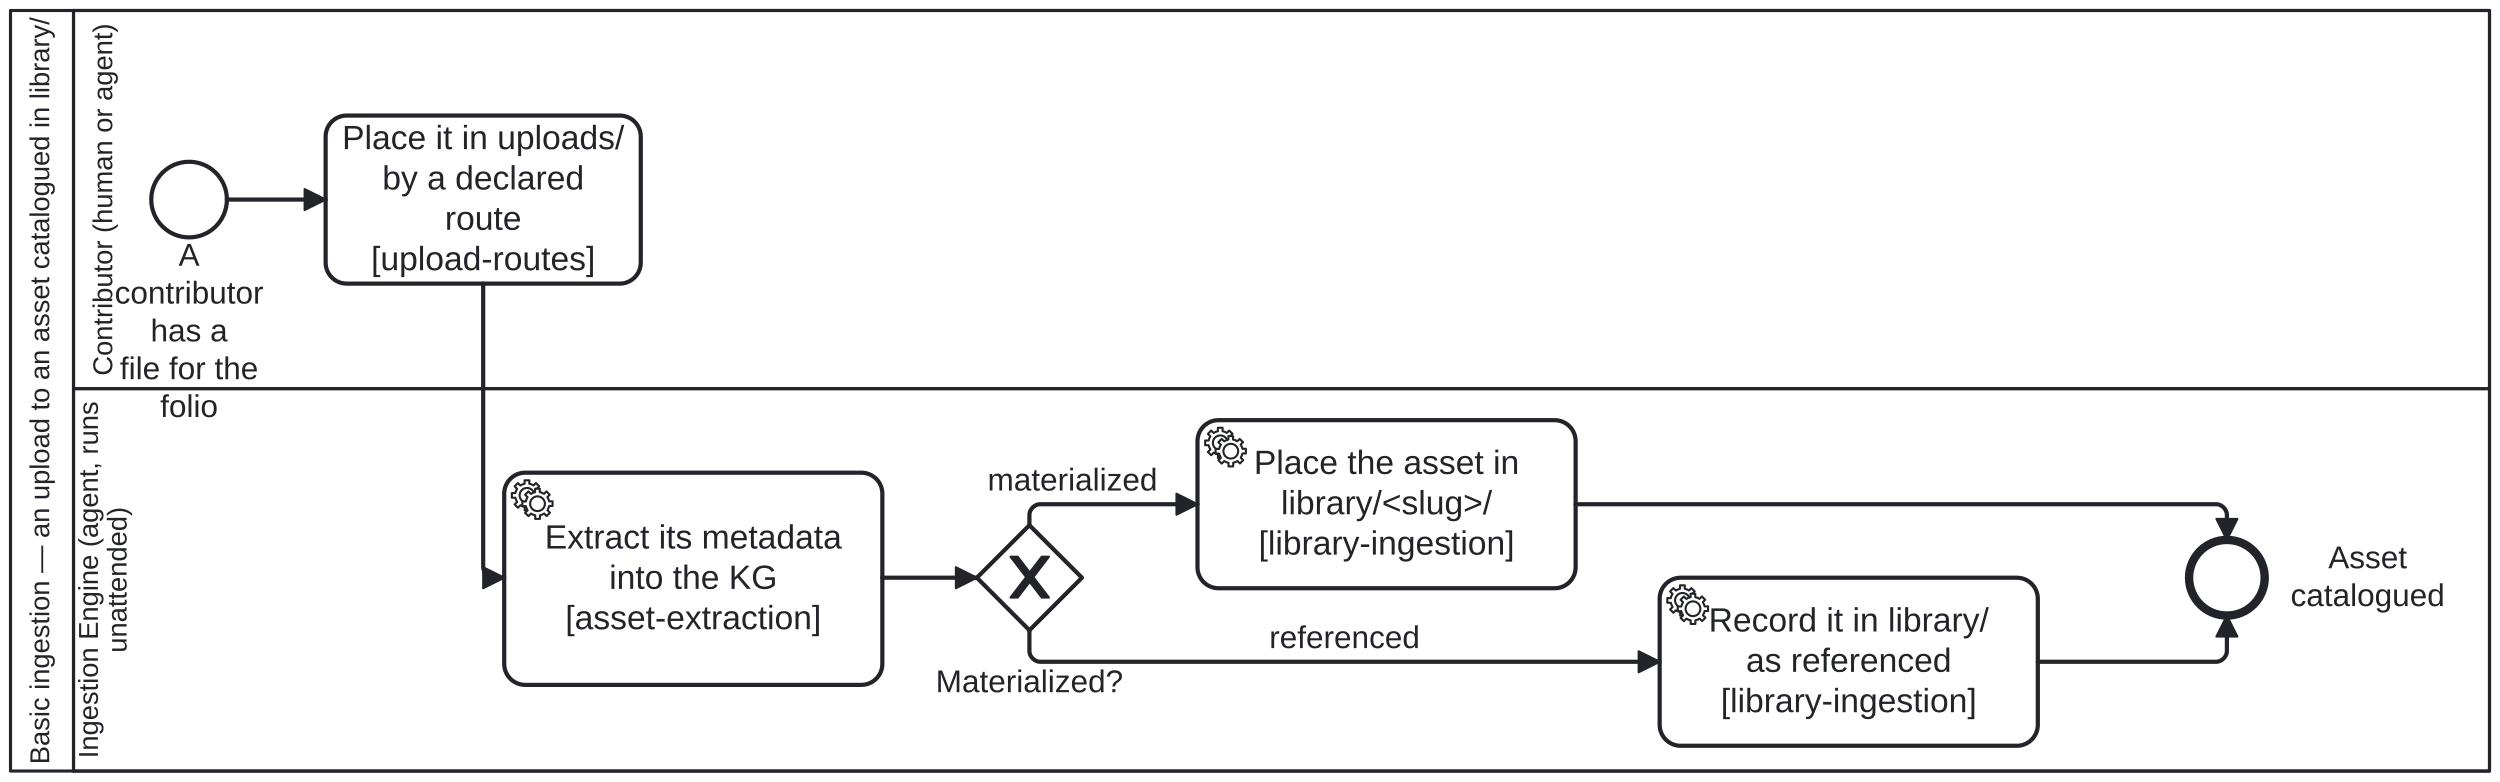
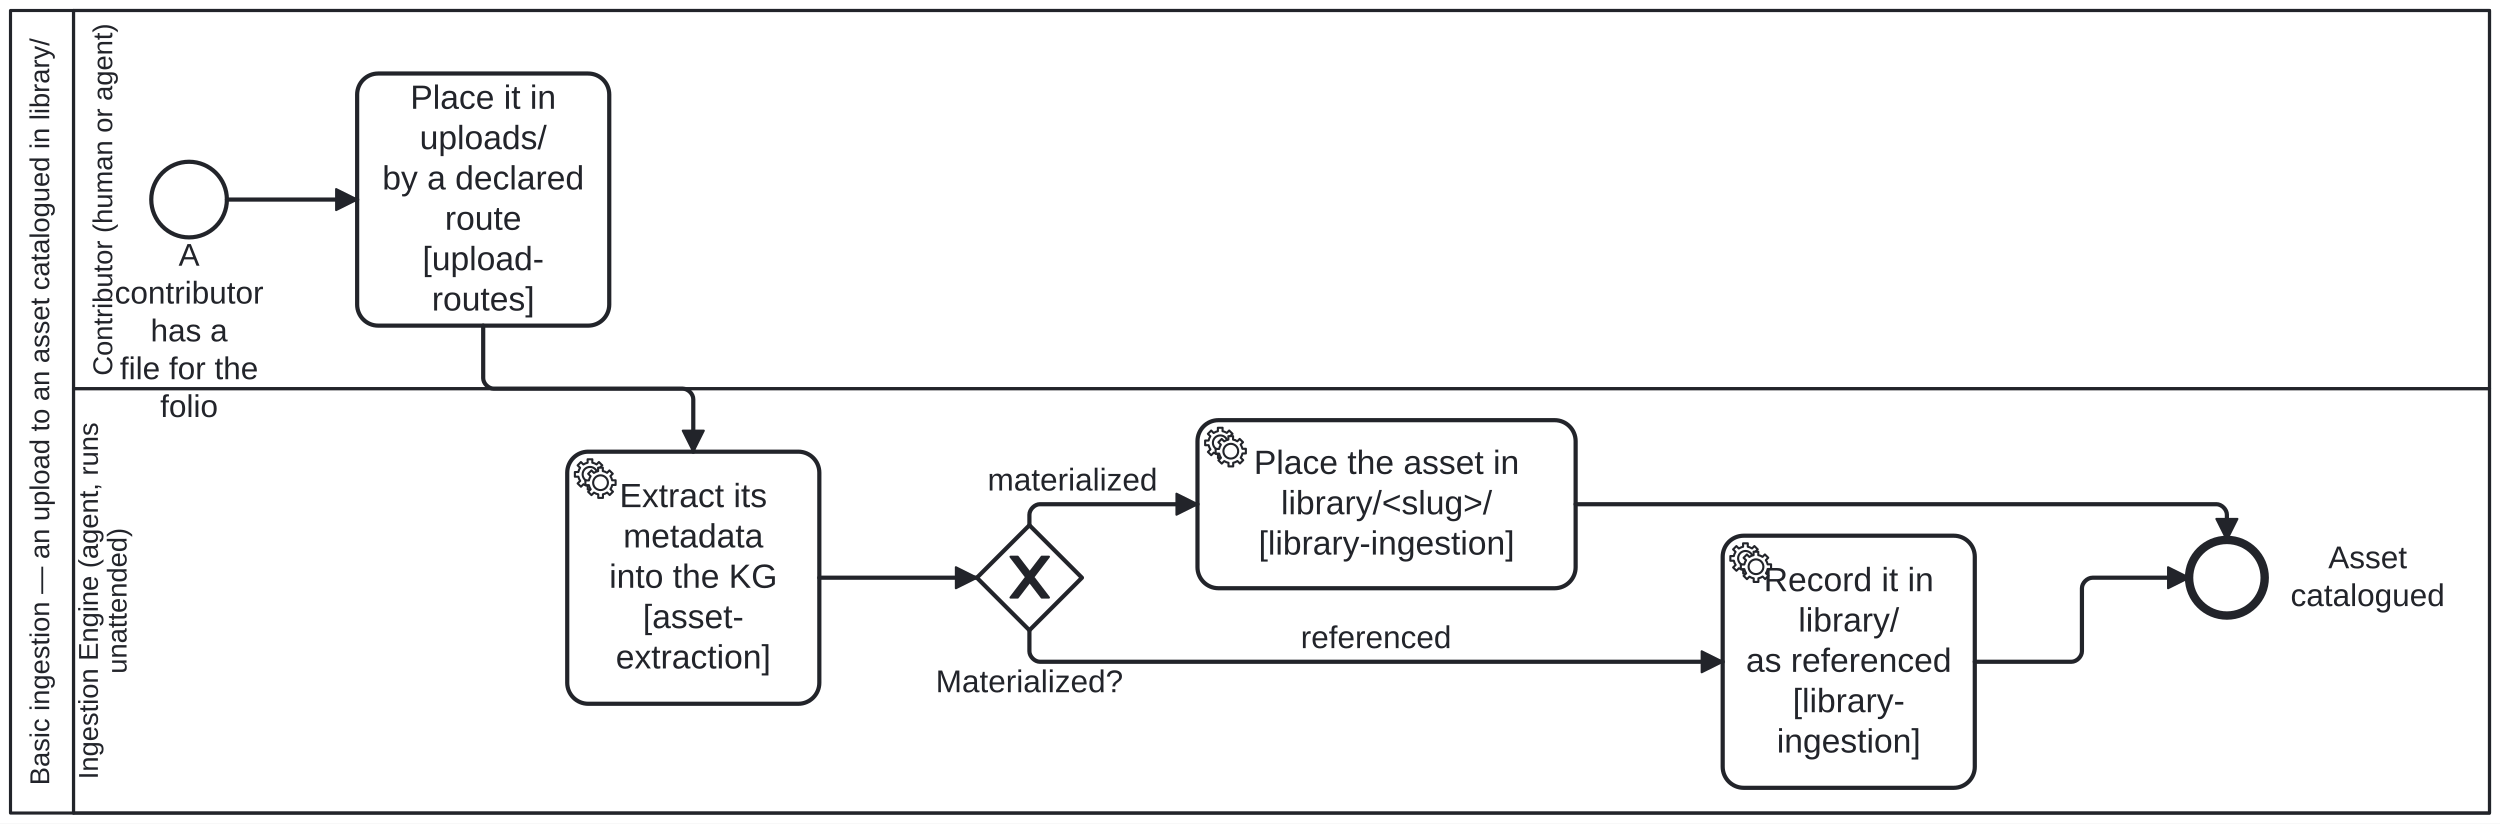
- <svg xmlns="http://www.w3.org/2000/svg" width="100%" style="max-width:100%;height:auto" viewBox="155 75 1190 372" version="1.1">
-   <rect x="155" y="75" width="1190" height="372" fill="#ffffff" />
+ <svg xmlns="http://www.w3.org/2000/svg" width="100%" style="max-width:100%;height:auto" viewBox="155 75 1190 392" version="1.1">
+   <rect x="155" y="75" width="1190" height="392" fill="#ffffff" />
  <g class="djs-group">
    <g class="djs-element djs-shape" data-element-id="Participant_Ingestion" style="display: block;" transform="matrix(1 0 0 1 160 80)">
      <g class="djs-visual">
-         <rect x="0" y="0" width="1180" height="362" rx="0" ry="0" style="stroke-linecap: round; stroke-linejoin: round; stroke: rgb(34, 36, 42); stroke-width: 1.5px; fill: white; fill-opacity: 0.95;" />
-         <path style="fill: none; stroke-linecap: round; stroke-linejoin: round; stroke: rgb(34, 36, 42); stroke-width: 1.5px;" d="M30,0L30,362" />
-         <text lineHeight="1.05" class="djs-label" transform="matrix(-1.83697e-16 -1 1 -1.83697e-16 0 362)" style="font-family: Arial, sans-serif; font-size: 13px; font-weight: normal; fill: rgb(34, 36, 42);">
-           <tspan x="3.224" y="18.413">Basic ingestion — an upload to an asset catalogued in library/</tspan>
+         <rect x="0" y="0" width="1180" height="382" rx="0" ry="0" style="stroke-linecap: round; stroke-linejoin: round; stroke: rgb(34, 36, 42); stroke-width: 1.5px; fill: white; fill-opacity: 0.95;" />
+         <path style="fill: none; stroke-linecap: round; stroke-linejoin: round; stroke: rgb(34, 36, 42); stroke-width: 1.5px;" d="M30,0L30,382" />
+         <text lineHeight="1.05" class="djs-label" transform="matrix(-1.83697e-16 -1 1 -1.83697e-16 0 382)" style="font-family: Arial, sans-serif; font-size: 13px; font-weight: normal; fill: rgb(34, 36, 42);">
+           <tspan x="13.224" y="18.413">Basic ingestion — an upload to an asset catalogued in library/</tspan>
        </text>
      </g>
-       <rect class="djs-hit djs-hit-all" x="0" y="0" width="1180" height="362" style="fill: none; stroke-opacity: 0; stroke: white; stroke-width: 15px;" />
+       <rect class="djs-hit djs-hit-all" x="0" y="0" width="1180" height="382" style="fill: none; stroke-opacity: 0; stroke: white; stroke-width: 15px;" />
    </g>
    <g class="djs-children">
      <g class="djs-group">
        <g class="djs-element djs-shape" data-element-id="Lane_1" style="display: block;" transform="matrix(1 0 0 1 190 260)">
          <g class="djs-visual">
-             <rect x="0" y="0" width="1150" height="182" rx="0" ry="0" style="stroke-linecap: round; stroke-linejoin: round; stroke: rgb(34, 36, 42); stroke-width: 1.5px; fill: white; fill-opacity: 0.25;" />
-             <text lineHeight="1.05" class="djs-label" transform="matrix(-1.83697e-16 -1 1 -1.83697e-16 0 182)" style="font-family: Arial, sans-serif; font-size: 13px; font-weight: normal; fill: rgb(34, 36, 42);">
-               <tspan x="6.081" y="11.588">Ingestion Engine (agent, runs </tspan>
-               <tspan x="56.304" y="25.238">unattended)</tspan>
-             </text>
-           </g>
-           <rect class="djs-hit djs-hit-all" x="0" y="0" width="1150" height="182" style="fill: none; stroke-opacity: 0; stroke: white; stroke-width: 15px;" />
+             <rect x="0" y="0" width="1150" height="202" rx="0" ry="0" style="stroke-linecap: round; stroke-linejoin: round; stroke: rgb(34, 36, 42); stroke-width: 1.5px; fill: white; fill-opacity: 0.25;" />
+             <text lineHeight="1.05" class="djs-label" transform="matrix(-1.83697e-16 -1 1 -1.83697e-16 0 202)" style="font-family: Arial, sans-serif; font-size: 13px; font-weight: normal; fill: rgb(34, 36, 42);">
+               <tspan x="16.081" y="11.588">Ingestion Engine (agent, runs </tspan>
+               <tspan x="66.304" y="25.238">unattended)</tspan>
+             </text>
+           </g>
+           <rect class="djs-hit djs-hit-all" x="0" y="0" width="1150" height="202" style="fill: none; stroke-opacity: 0; stroke: white; stroke-width: 15px;" />
        </g>
      </g>
      <g class="djs-group">
        <g class="djs-element djs-shape" data-element-id="Lane_0" style="display: block;" transform="matrix(1 0 0 1 190 80)">
          <g class="djs-visual">
            <rect x="0" y="0" width="1150" height="180" rx="0" ry="0" style="stroke-linecap: round; stroke-linejoin: round; stroke: rgb(34, 36, 42); stroke-width: 1.5px; fill: white; fill-opacity: 0.25;" />
            <text lineHeight="1.05" class="djs-label" transform="matrix(-1.83697e-16 -1 1 -1.83697e-16 0 180)" style="font-family: Arial, sans-serif; font-size: 13px; font-weight: normal; fill: rgb(34, 36, 42);">
              <tspan x="6.179" y="18.413">Contributor (human or agent)</tspan>
            </text>
          </g>
          <rect class="djs-hit djs-hit-all" x="0" y="0" width="1150" height="180" style="fill: none; stroke-opacity: 0; stroke: white; stroke-width: 15px;" />
        </g>
      </g>
      <g class="djs-group">
        <g class="djs-element djs-shape" data-element-id="StartEvent_Dropped" style="display: block;" transform="matrix(1 0 0 1 227 152)">
          <g class="djs-visual">
            <circle cx="18" cy="18" r="18" style="stroke-linecap: round; stroke-linejoin: round; stroke: rgb(34, 36, 42); stroke-width: 2px; fill: white; fill-opacity: 0.95;" />
          </g>
          <rect class="djs-hit djs-hit-all" x="0" y="0" width="36" height="36" style="fill: none; stroke-opacity: 0; stroke: white; stroke-width: 15px;" />
        </g>
      </g>
      <g class="djs-group">
        <g class="djs-element djs-shape" data-element-id="StartEvent_Dropped_label" style="display: block;" transform="matrix(1 0 0 1 202 188)">
          <g class="djs-visual">
            <text lineHeight="1.2" class="djs-label" style="font-family: Arial, sans-serif; font-size: 15px; font-weight: normal; fill: rgb(34, 36, 42);">
              <tspan x="37.998" y="13.5">A </tspan>
              <tspan x="7.565" y="31.5">contributor </tspan>
              <tspan x="24.653" y="49.5">has a</tspan>
              <tspan x="10.067" y="67.5">file for the </tspan>
              <tspan x="29.241" y="85.5">folio</tspan>
            </text>
          </g>
          <rect class="djs-hit djs-hit-all" x="0" y="0" width="86" height="72" style="fill: none; stroke-opacity: 0; stroke: white; stroke-width: 15px;" />
        </g>
      </g>
      <g class="djs-group">
-         <g class="djs-element djs-shape" data-element-id="Task_Place" style="display: block;" transform="matrix(1 0 0 1 310 130)">
-           <g class="djs-visual">
-             <rect x="0" y="0" width="150" height="80" rx="10" ry="10" style="stroke-linecap: round; stroke-linejoin: round; stroke: rgb(34, 36, 42); stroke-width: 2px; fill: white; fill-opacity: 0.95;" />
-             <text lineHeight="1.2" class="djs-label" style="font-family: Arial, sans-serif; font-size: 16px; font-weight: normal; fill: rgb(34, 36, 42);">
-               <tspan x="7.848" y="16">Place it in uploads/</tspan>
-               <tspan x="26.969" y="35.2">by a declared </tspan>
-               <tspan x="56.766" y="54.4">route</tspan>
-               <tspan x="21.633" y="73.6">[upload-routes]</tspan>
-             </text>
-           </g>
-           <rect class="djs-hit djs-hit-all" x="0" y="0" width="150" height="80" style="fill: none; stroke-opacity: 0; stroke: white; stroke-width: 15px;" />
-         </g>
-       </g>
-       <g class="djs-group">
-         <g class="djs-element djs-shape" data-element-id="Task_ExtractMetadata" style="display: block;" transform="matrix(1 0 0 1 395 300)">
-           <g class="djs-visual">
-             <rect x="0" y="0" width="180" height="101" rx="10" ry="10" style="stroke-linecap: round; stroke-linejoin: round; stroke: rgb(34, 36, 42); stroke-width: 2px; fill: white; fill-opacity: 0.95;" />
-             <text lineHeight="1.2" class="djs-label" style="font-family: Arial, sans-serif; font-size: 16px; font-weight: normal; fill: rgb(34, 36, 42);">
-               <tspan x="19.305" y="36.1">Extract its metadata</tspan>
-               <tspan x="49.977" y="55.3">into the KG</tspan>
-               <tspan x="29.086" y="74.5">[asset-extraction]</tspan>
+         <g class="djs-element djs-shape" data-element-id="Task_Place" style="display: block;" transform="matrix(1 0 0 1 325 110)">
+           <g class="djs-visual">
+             <rect x="0" y="0" width="120" height="120" rx="10" ry="10" style="stroke-linecap: round; stroke-linejoin: round; stroke: rgb(34, 36, 42); stroke-width: 2px; fill: white; fill-opacity: 0.95;" />
+             <text lineHeight="1.2" class="djs-label" style="font-family: Arial, sans-serif; font-size: 16px; font-weight: normal; fill: rgb(34, 36, 42);">
+               <tspan x="25.316" y="16.8">Place it in </tspan>
+               <tspan x="29.754" y="36">uploads/</tspan>
+               <tspan x="11.969" y="55.2">by a declared </tspan>
+               <tspan x="41.766" y="74.4">route</tspan>
+               <tspan x="31.09" y="93.6">[upload-</tspan>
+               <tspan x="35.543" y="112.8">routes]</tspan>
+             </text>
+           </g>
+           <rect class="djs-hit djs-hit-all" x="0" y="0" width="120" height="120" style="fill: none; stroke-opacity: 0; stroke: white; stroke-width: 15px;" />
+         </g>
+       </g>
+       <g class="djs-group">
+         <g class="djs-element djs-shape" data-element-id="Task_ExtractMetadata" style="display: block;" transform="matrix(1 0 0 1 425 290)">
+           <g class="djs-visual">
+             <rect x="0" y="0" width="120" height="120" rx="10" ry="10" style="stroke-linecap: round; stroke-linejoin: round; stroke: rgb(34, 36, 42); stroke-width: 2px; fill: white; fill-opacity: 0.95;" />
+             <text lineHeight="1.2" class="djs-label" style="font-family: Arial, sans-serif; font-size: 16px; font-weight: normal; fill: rgb(34, 36, 42);">
+               <tspan x="24.883" y="26.4">Extract its </tspan>
+               <tspan x="26.645" y="45.6">metadata</tspan>
+               <tspan x="19.977" y="64.8">into the KG</tspan>
+               <tspan x="35.992" y="84">[asset-</tspan>
+               <tspan x="23.094" y="103.2">extraction]</tspan>
            </text>
            <circle cx="5" cy="5" r="5" transform="translate(6, 6)" style="stroke-linecap: round; stroke-linejoin: round; stroke: none; stroke-width: 2px; fill: white;" />
            <path d="m 12,18 v -1.713 c 0.352,-0.07 0.704,-0.178 1.048,-0.321 0.344,-0.145 0.666,-0.321 0.966,-0.521 l 1.194,1.18 1.567,-1.577 -1.195,-1.18 c 0.403,-0.614 0.683,-1.299 0.825,-2.018 l 1.622,-0.01 v -2.22 l -1.637,0.01 c -0.073,-0.352 -0.178,-0.7 -0.324,-1.044 -0.145,-0.344 -0.321,-0.664 -0.523,-0.962 l 1.131,-1.136 -1.583,-1.563 -1.13,1.136 c -0.614,-0.401 -1.303,-0.681 -2.023,-0.822 l 0.009,-1.619 h -2.241 l 0.004,1.631 c -0.354,0.074 -0.705,0.18 -1.05,0.324 -0.344,0.144 -0.665,0.321 -0.964,0.52 l -1.17,-1.158 -1.567,1.579 1.168,1.157 c -0.403,0.613 -0.683,1.298 -0.825,2.017 l -1.659,0.003 v 2.222 l 1.672,-0.006 c 0.073,0.351 0.18,0.702 0.324,1.045 0.145,0.344 0.321,0.664 0.523,0.961 l -1.199,1.197 1.584,1.56 1.196,-1.193 c 0.614,0.403 1.303,0.682 2.023,0.823 l 7.19e-4,1.699 h 2.227 z m 0.221,-3.996 c -1.789,0.75 -3.858,-0.093 -4.61,-1.874 -0.752,-1.783 0.091,-3.846 1.88,-4.596 1.788,-0.749 3.857,0.093 4.609,1.874 0.752,1.782 -0.091,3.846 -1.88,4.596 z" style="fill: white; stroke-linecap: round; stroke-linejoin: round; stroke: rgb(34, 36, 42); stroke-width: 1px;" />
            <circle cx="5" cy="5" r="5" transform="translate(11, 10)" style="stroke-linecap: round; stroke-linejoin: round; stroke: none; stroke-width: 2px; fill: white;" />
            <path d="m 17,22 v -1.713 c 0.352,-0.07 0.704,-0.178 1.048,-0.321 0.344,-0.145 0.666,-0.321 0.966,-0.521 l 1.194,1.18 1.567,-1.577 -1.195,-1.18 c 0.403,-0.614 0.683,-1.299 0.825,-2.018 l 1.622,-0.01 v -2.22 l -1.637,0.01 c -0.073,-0.352 -0.178,-0.7 -0.324,-1.044 -0.145,-0.344 -0.321,-0.664 -0.523,-0.962 l 1.131,-1.136 -1.583,-1.563 -1.13,1.136 c -0.614,-0.401 -1.303,-0.681 -2.023,-0.822 l 0.009,-1.619 h -2.241 l 0.004,1.631 c -0.354,0.074 -0.705,0.18 -1.05,0.324 -0.344,0.144 -0.665,0.321 -0.964,0.52 l -1.17,-1.158 -1.567,1.579 1.168,1.157 c -0.403,0.613 -0.683,1.298 -0.825,2.017 l -1.659,0.003 v 2.222 l 1.672,-0.006 c 0.073,0.351 0.18,0.702 0.324,1.045 0.145,0.344 0.321,0.664 0.523,0.961 l -1.199,1.197 1.584,1.56 1.196,-1.193 c 0.614,0.403 1.303,0.682 2.023,0.823 l 7.19e-4,1.699 h 2.227 z m 0.221,-3.996 c -1.789,0.75 -3.858,-0.093 -4.61,-1.874 -0.752,-1.783 0.091,-3.846 1.88,-4.596 1.788,-0.749 3.857,0.093 4.609,1.874 0.752,1.782 -0.091,3.846 -1.88,4.596 z" style="fill: white; stroke-linecap: round; stroke-linejoin: round; stroke: rgb(34, 36, 42); stroke-width: 1px;" />
          </g>
-           <rect class="djs-hit djs-hit-all" x="0" y="0" width="180" height="101" style="fill: none; stroke-opacity: 0; stroke: white; stroke-width: 15px;" />
+           <rect class="djs-hit djs-hit-all" x="0" y="0" width="120" height="120" style="fill: none; stroke-opacity: 0; stroke: white; stroke-width: 15px;" />
        </g>
      </g>
      <g class="djs-group">
        <g class="djs-element djs-shape" data-element-id="Gateway_Materialized" style="display: block;" transform="matrix(1 0 0 1 620 325)">
          <g class="djs-visual">
            <polygon points="25,0 50,25 25,50 0,25" style="stroke-linecap: round; stroke-linejoin: round; stroke: rgb(34, 36, 42); stroke-width: 2px; fill: white; fill-opacity: 0.95;" />
            <path d="m 16,15 7.429,9.714 -7.429,9.714 3.429,0 5.714,-7.464 5.714,7.464 3.429,0 -7.429,-9.714 7.429,-9.714 -3.429,0 -5.714,7.464 -5.714,-7.464 -3.429,0 z" style="fill: rgb(34, 36, 42); stroke-linecap: round; stroke-linejoin: round; stroke: rgb(34, 36, 42); stroke-width: 1px;" />
          </g>
          <rect class="djs-hit djs-hit-all" x="0" y="0" width="50" height="50" style="fill: none; stroke-opacity: 0; stroke: white; stroke-width: 15px;" />
        </g>
      </g>
      <g class="djs-group">
        <g class="djs-element djs-shape" data-element-id="Gateway_Materialized_label" style="display: block;" transform="matrix(1 0 0 1 600 391)">
          <g class="djs-visual">
            <text lineHeight="1.2" class="djs-label" style="font-family: Arial, sans-serif; font-size: 15px; font-weight: normal; fill: rgb(34, 36, 42);">
              <tspan x="0.396" y="13.5">Materialized?</tspan>
            </text>
          </g>
          <rect class="djs-hit djs-hit-all" x="0" y="0" width="90" height="18" style="fill: none; stroke-opacity: 0; stroke: white; stroke-width: 15px;" />
        </g>
      </g>
      <g class="djs-group">
        <g class="djs-element djs-shape" data-element-id="Task_PlaceInLibrary" style="display: block;" transform="matrix(1 0 0 1 725 275)">
          <g class="djs-visual">
            <rect x="0" y="0" width="180" height="80" rx="10" ry="10" style="stroke-linecap: round; stroke-linejoin: round; stroke: rgb(34, 36, 42); stroke-width: 2px; fill: white; fill-opacity: 0.95;" />
            <text lineHeight="1.2" class="djs-label" style="font-family: Arial, sans-serif; font-size: 16px; font-weight: normal; fill: rgb(34, 36, 42);">
              <tspan x="26.852" y="25.6">Place the asset in</tspan>
              <tspan x="39.754" y="44.8">library/&lt;slug&gt;/</tspan>
              <tspan x="29.086" y="64">[library-ingestion]</tspan>
            </text>
            <circle cx="5" cy="5" r="5" transform="translate(6, 6)" style="stroke-linecap: round; stroke-linejoin: round; stroke: none; stroke-width: 2px; fill: white;" />
            <path d="m 12,18 v -1.713 c 0.352,-0.07 0.704,-0.178 1.048,-0.321 0.344,-0.145 0.666,-0.321 0.966,-0.521 l 1.194,1.18 1.567,-1.577 -1.195,-1.18 c 0.403,-0.614 0.683,-1.299 0.825,-2.018 l 1.622,-0.01 v -2.22 l -1.637,0.01 c -0.073,-0.352 -0.178,-0.7 -0.324,-1.044 -0.145,-0.344 -0.321,-0.664 -0.523,-0.962 l 1.131,-1.136 -1.583,-1.563 -1.13,1.136 c -0.614,-0.401 -1.303,-0.681 -2.023,-0.822 l 0.009,-1.619 h -2.241 l 0.004,1.631 c -0.354,0.074 -0.705,0.18 -1.05,0.324 -0.344,0.144 -0.665,0.321 -0.964,0.52 l -1.17,-1.158 -1.567,1.579 1.168,1.157 c -0.403,0.613 -0.683,1.298 -0.825,2.017 l -1.659,0.003 v 2.222 l 1.672,-0.006 c 0.073,0.351 0.18,0.702 0.324,1.045 0.145,0.344 0.321,0.664 0.523,0.961 l -1.199,1.197 1.584,1.56 1.196,-1.193 c 0.614,0.403 1.303,0.682 2.023,0.823 l 7.19e-4,1.699 h 2.227 z m 0.221,-3.996 c -1.789,0.75 -3.858,-0.093 -4.61,-1.874 -0.752,-1.783 0.091,-3.846 1.88,-4.596 1.788,-0.749 3.857,0.093 4.609,1.874 0.752,1.782 -0.091,3.846 -1.88,4.596 z" style="fill: white; stroke-linecap: round; stroke-linejoin: round; stroke: rgb(34, 36, 42); stroke-width: 1px;" />
            <circle cx="5" cy="5" r="5" transform="translate(11, 10)" style="stroke-linecap: round; stroke-linejoin: round; stroke: none; stroke-width: 2px; fill: white;" />
            <path d="m 17,22 v -1.713 c 0.352,-0.07 0.704,-0.178 1.048,-0.321 0.344,-0.145 0.666,-0.321 0.966,-0.521 l 1.194,1.18 1.567,-1.577 -1.195,-1.18 c 0.403,-0.614 0.683,-1.299 0.825,-2.018 l 1.622,-0.01 v -2.22 l -1.637,0.01 c -0.073,-0.352 -0.178,-0.7 -0.324,-1.044 -0.145,-0.344 -0.321,-0.664 -0.523,-0.962 l 1.131,-1.136 -1.583,-1.563 -1.13,1.136 c -0.614,-0.401 -1.303,-0.681 -2.023,-0.822 l 0.009,-1.619 h -2.241 l 0.004,1.631 c -0.354,0.074 -0.705,0.18 -1.05,0.324 -0.344,0.144 -0.665,0.321 -0.964,0.52 l -1.17,-1.158 -1.567,1.579 1.168,1.157 c -0.403,0.613 -0.683,1.298 -0.825,2.017 l -1.659,0.003 v 2.222 l 1.672,-0.006 c 0.073,0.351 0.18,0.702 0.324,1.045 0.145,0.344 0.321,0.664 0.523,0.961 l -1.199,1.197 1.584,1.56 1.196,-1.193 c 0.614,0.403 1.303,0.682 2.023,0.823 l 7.19e-4,1.699 h 2.227 z m 0.221,-3.996 c -1.789,0.75 -3.858,-0.093 -4.61,-1.874 -0.752,-1.783 0.091,-3.846 1.88,-4.596 1.788,-0.749 3.857,0.093 4.609,1.874 0.752,1.782 -0.091,3.846 -1.88,4.596 z" style="fill: white; stroke-linecap: round; stroke-linejoin: round; stroke: rgb(34, 36, 42); stroke-width: 1px;" />
          </g>
          <rect class="djs-hit djs-hit-all" x="0" y="0" width="180" height="80" style="fill: none; stroke-opacity: 0; stroke: white; stroke-width: 15px;" />
        </g>
      </g>
      <g class="djs-group">
-         <g class="djs-element djs-shape" data-element-id="Task_CatalogueReference" style="display: block;" transform="matrix(1 0 0 1 945 350)">
-           <g class="djs-visual">
-             <rect x="0" y="0" width="180" height="80" rx="10" ry="10" style="stroke-linecap: round; stroke-linejoin: round; stroke: rgb(34, 36, 42); stroke-width: 2px; fill: white; fill-opacity: 0.95;" />
-             <text lineHeight="1.2" class="djs-label" style="font-family: Arial, sans-serif; font-size: 16px; font-weight: normal; fill: rgb(34, 36, 42);">
-               <tspan x="23.312" y="25.6">Record it in library/</tspan>
-               <tspan x="41.082" y="44.8">as referenced</tspan>
-               <tspan x="29.086" y="64">[library-ingestion]</tspan>
+         <g class="djs-element djs-shape" data-element-id="Task_CatalogueReference" style="display: block;" transform="matrix(1 0 0 1 975 330)">
+           <g class="djs-visual">
+             <rect x="0" y="0" width="120" height="120" rx="10" ry="10" style="stroke-linecap: round; stroke-linejoin: round; stroke: rgb(34, 36, 42); stroke-width: 2px; fill: white; fill-opacity: 0.95;" />
+             <text lineHeight="1.2" class="djs-label" style="font-family: Arial, sans-serif; font-size: 16px; font-weight: normal; fill: rgb(34, 36, 42);">
+               <tspan x="19.539" y="26.4">Record it in </tspan>
+               <tspan x="35.996" y="45.6">library/</tspan>
+               <tspan x="11.082" y="64.8">as referenced</tspan>
+               <tspan x="33.332" y="84">[library-</tspan>
+               <tspan x="25.754" y="103.2">ingestion]</tspan>
            </text>
            <circle cx="5" cy="5" r="5" transform="translate(6, 6)" style="stroke-linecap: round; stroke-linejoin: round; stroke: none; stroke-width: 2px; fill: white;" />
            <path d="m 12,18 v -1.713 c 0.352,-0.07 0.704,-0.178 1.048,-0.321 0.344,-0.145 0.666,-0.321 0.966,-0.521 l 1.194,1.18 1.567,-1.577 -1.195,-1.18 c 0.403,-0.614 0.683,-1.299 0.825,-2.018 l 1.622,-0.01 v -2.22 l -1.637,0.01 c -0.073,-0.352 -0.178,-0.7 -0.324,-1.044 -0.145,-0.344 -0.321,-0.664 -0.523,-0.962 l 1.131,-1.136 -1.583,-1.563 -1.13,1.136 c -0.614,-0.401 -1.303,-0.681 -2.023,-0.822 l 0.009,-1.619 h -2.241 l 0.004,1.631 c -0.354,0.074 -0.705,0.18 -1.05,0.324 -0.344,0.144 -0.665,0.321 -0.964,0.52 l -1.17,-1.158 -1.567,1.579 1.168,1.157 c -0.403,0.613 -0.683,1.298 -0.825,2.017 l -1.659,0.003 v 2.222 l 1.672,-0.006 c 0.073,0.351 0.18,0.702 0.324,1.045 0.145,0.344 0.321,0.664 0.523,0.961 l -1.199,1.197 1.584,1.56 1.196,-1.193 c 0.614,0.403 1.303,0.682 2.023,0.823 l 7.19e-4,1.699 h 2.227 z m 0.221,-3.996 c -1.789,0.75 -3.858,-0.093 -4.61,-1.874 -0.752,-1.783 0.091,-3.846 1.88,-4.596 1.788,-0.749 3.857,0.093 4.609,1.874 0.752,1.782 -0.091,3.846 -1.88,4.596 z" style="fill: white; stroke-linecap: round; stroke-linejoin: round; stroke: rgb(34, 36, 42); stroke-width: 1px;" />
            <circle cx="5" cy="5" r="5" transform="translate(11, 10)" style="stroke-linecap: round; stroke-linejoin: round; stroke: none; stroke-width: 2px; fill: white;" />
            <path d="m 17,22 v -1.713 c 0.352,-0.07 0.704,-0.178 1.048,-0.321 0.344,-0.145 0.666,-0.321 0.966,-0.521 l 1.194,1.18 1.567,-1.577 -1.195,-1.18 c 0.403,-0.614 0.683,-1.299 0.825,-2.018 l 1.622,-0.01 v -2.22 l -1.637,0.01 c -0.073,-0.352 -0.178,-0.7 -0.324,-1.044 -0.145,-0.344 -0.321,-0.664 -0.523,-0.962 l 1.131,-1.136 -1.583,-1.563 -1.13,1.136 c -0.614,-0.401 -1.303,-0.681 -2.023,-0.822 l 0.009,-1.619 h -2.241 l 0.004,1.631 c -0.354,0.074 -0.705,0.18 -1.05,0.324 -0.344,0.144 -0.665,0.321 -0.964,0.52 l -1.17,-1.158 -1.567,1.579 1.168,1.157 c -0.403,0.613 -0.683,1.298 -0.825,2.017 l -1.659,0.003 v 2.222 l 1.672,-0.006 c 0.073,0.351 0.18,0.702 0.324,1.045 0.145,0.344 0.321,0.664 0.523,0.961 l -1.199,1.197 1.584,1.56 1.196,-1.193 c 0.614,0.403 1.303,0.682 2.023,0.823 l 7.19e-4,1.699 h 2.227 z m 0.221,-3.996 c -1.789,0.75 -3.858,-0.093 -4.61,-1.874 -0.752,-1.783 0.091,-3.846 1.88,-4.596 1.788,-0.749 3.857,0.093 4.609,1.874 0.752,1.782 -0.091,3.846 -1.88,4.596 z" style="fill: white; stroke-linecap: round; stroke-linejoin: round; stroke: rgb(34, 36, 42); stroke-width: 1px;" />
          </g>
-           <rect class="djs-hit djs-hit-all" x="0" y="0" width="180" height="80" style="fill: none; stroke-opacity: 0; stroke: white; stroke-width: 15px;" />
+           <rect class="djs-hit djs-hit-all" x="0" y="0" width="120" height="120" style="fill: none; stroke-opacity: 0; stroke: white; stroke-width: 15px;" />
        </g>
      </g>
      <g class="djs-group">
        <g class="djs-element djs-shape" data-element-id="EndEvent_Catalogued" style="display: block;" transform="matrix(1 0 0 1 1197 332)">
          <g class="djs-visual">
            <circle cx="18" cy="18" r="18" style="stroke-linecap: round; stroke-linejoin: round; stroke: rgb(34, 36, 42); stroke-width: 4px; fill: white; fill-opacity: 0.95;" />
          </g>
          <rect class="djs-hit djs-hit-all" x="0" y="0" width="36" height="36" style="fill: none; stroke-opacity: 0; stroke: white; stroke-width: 15px;" />
        </g>
      </g>
      <g class="djs-group">
        <g class="djs-element djs-shape" data-element-id="EndEvent_Catalogued_label" style="display: block;" transform="matrix(1 0 0 1 1245 332)">
          <g class="djs-visual">
            <text lineHeight="1.2" class="djs-label" style="font-family: Arial, sans-serif; font-size: 15px; font-weight: normal; fill: rgb(34, 36, 42);">
              <tspan x="18.243" y="13.5">Asset </tspan>
              <tspan x="0.302" y="31.5">catalogued</tspan>
            </text>
          </g>
          <rect class="djs-hit djs-hit-all" x="0" y="0" width="74" height="36" style="fill: none; stroke-opacity: 0; stroke: white; stroke-width: 15px;" />
        </g>
      </g>
      <g class="djs-group">
        <g class="djs-element djs-connection" data-element-id="Flow_i1" style="display: block;">
          <g class="djs-visual">
            <defs>
              <marker id="folio-marker-1" viewBox="0 0 20 20" refX="11" refY="10" markerWidth="10" markerHeight="10" orient="auto">
                <path d="M 1 5 L 11 10 L 1 15 Z" style="stroke-linecap: round; stroke-linejoin: round; stroke: rgb(34, 36, 42); stroke-width: 1px; fill: rgb(34, 36, 42);" />
              </marker>
            </defs>
-             <path data-corner-radius="5" style="fill: none; stroke-linecap: round; stroke-linejoin: round; stroke: rgb(34, 36, 42); stroke-width: 2px; marker-end: url('#folio-marker-1');" d="M263,170L310,170" />
-           </g>
-           <path d="M263,170L310,170" class="djs-hit djs-hit-stroke" style="fill: none; stroke-opacity: 0; stroke: white; stroke-width: 15px;" />
+             <path data-corner-radius="5" style="fill: none; stroke-linecap: round; stroke-linejoin: round; stroke: rgb(34, 36, 42); stroke-width: 2px; marker-end: url('#folio-marker-1');" d="M263,170L325,170" />
+           </g>
+           <path d="M263,170L325,170" class="djs-hit djs-hit-stroke" style="fill: none; stroke-opacity: 0; stroke: white; stroke-width: 15px;" />
        </g>
      </g>
      <g class="djs-group">
        <g class="djs-element djs-connection" data-element-id="Flow_i2" style="display: block;">
          <g class="djs-visual">
            <defs>
              <marker id="folio-marker-2" viewBox="0 0 20 20" refX="11" refY="10" markerWidth="10" markerHeight="10" orient="auto">
                <path d="M 1 5 L 11 10 L 1 15 Z" style="stroke-linecap: round; stroke-linejoin: round; stroke: rgb(34, 36, 42); stroke-width: 1px; fill: rgb(34, 36, 42);" />
              </marker>
            </defs>
-             <path data-corner-radius="5" style="fill: none; stroke-linecap: round; stroke-linejoin: round; stroke: rgb(34, 36, 42); stroke-width: 2px; marker-end: url('#folio-marker-2');" d="M385,210L385,345C385,347.5,387.5,350,390,350L395,350" />
-           </g>
-           <path d="M385,210L385,350L395,350" class="djs-hit djs-hit-stroke" style="fill: none; stroke-opacity: 0; stroke: white; stroke-width: 15px;" />
+             <path data-corner-radius="5" style="fill: none; stroke-linecap: round; stroke-linejoin: round; stroke: rgb(34, 36, 42); stroke-width: 2px; marker-end: url('#folio-marker-2');" d="M385,230L385,255C385,257.5,387.5,260,390,260L480,260C482.5,260,485,262.5,485,265L485,290" />
+           </g>
+           <path d="M385,230L385,260L485,260L485,290" class="djs-hit djs-hit-stroke" style="fill: none; stroke-opacity: 0; stroke: white; stroke-width: 15px;" />
        </g>
      </g>
      <g class="djs-group">
        <g class="djs-element djs-connection" data-element-id="Flow_i3" style="display: block;">
          <g class="djs-visual">
            <defs>
              <marker id="folio-marker-3" viewBox="0 0 20 20" refX="11" refY="10" markerWidth="10" markerHeight="10" orient="auto">
                <path d="M 1 5 L 11 10 L 1 15 Z" style="stroke-linecap: round; stroke-linejoin: round; stroke: rgb(34, 36, 42); stroke-width: 1px; fill: rgb(34, 36, 42);" />
              </marker>
            </defs>
-             <path data-corner-radius="5" style="fill: none; stroke-linecap: round; stroke-linejoin: round; stroke: rgb(34, 36, 42); stroke-width: 2px; marker-end: url('#folio-marker-3');" d="M575,350L620,350" />
-           </g>
-           <path d="M575,350L620,350" class="djs-hit djs-hit-stroke" style="fill: none; stroke-opacity: 0; stroke: white; stroke-width: 15px;" />
+             <path data-corner-radius="5" style="fill: none; stroke-linecap: round; stroke-linejoin: round; stroke: rgb(34, 36, 42); stroke-width: 2px; marker-end: url('#folio-marker-3');" d="M545,350L620,350" />
+           </g>
+           <path d="M545,350L620,350" class="djs-hit djs-hit-stroke" style="fill: none; stroke-opacity: 0; stroke: white; stroke-width: 15px;" />
        </g>
      </g>
      <g class="djs-group">
        <g class="djs-element djs-connection" data-element-id="Flow_held" style="display: block;">
          <g class="djs-visual">
            <defs>
              <marker id="folio-marker-4" viewBox="0 0 20 20" refX="11" refY="10" markerWidth="10" markerHeight="10" orient="auto">
                <path d="M 1 5 L 11 10 L 1 15 Z" style="stroke-linecap: round; stroke-linejoin: round; stroke: rgb(34, 36, 42); stroke-width: 1px; fill: rgb(34, 36, 42);" />
              </marker>
            </defs>
            <path data-corner-radius="5" style="fill: none; stroke-linecap: round; stroke-linejoin: round; stroke: rgb(34, 36, 42); stroke-width: 2px; marker-end: url('#folio-marker-4');" d="M645,325L645,320C645,317.5,647.5,315,650,315L725,315" />
          </g>
          <path d="M645,325L645,315L725,315" class="djs-hit djs-hit-stroke" style="fill: none; stroke-opacity: 0; stroke: white; stroke-width: 15px;" />
        </g>
      </g>
      <g class="djs-group">
        <g class="djs-element djs-shape" data-element-id="Flow_held_label" style="display: block;" transform="matrix(1 0 0 1 625 295)">
          <g class="djs-visual">
            <text lineHeight="1.2" class="djs-label" style="font-family: Arial, sans-serif; font-size: 15px; font-weight: normal; fill: rgb(34, 36, 42);">
              <tspan x="0.067" y="13.5">materialized</tspan>
            </text>
          </g>
          <rect class="djs-hit djs-hit-all" x="0" y="0" width="81" height="18" style="fill: none; stroke-opacity: 0; stroke: white; stroke-width: 15px;" />
        </g>
      </g>
      <g class="djs-group">
        <g class="djs-element djs-connection" data-element-id="Flow_referenced" style="display: block;">
          <g class="djs-visual">
            <defs>
              <marker id="folio-marker-5" viewBox="0 0 20 20" refX="11" refY="10" markerWidth="10" markerHeight="10" orient="auto">
                <path d="M 1 5 L 11 10 L 1 15 Z" style="stroke-linecap: round; stroke-linejoin: round; stroke: rgb(34, 36, 42); stroke-width: 1px; fill: rgb(34, 36, 42);" />
              </marker>
            </defs>
-             <path data-corner-radius="5" style="fill: none; stroke-linecap: round; stroke-linejoin: round; stroke: rgb(34, 36, 42); stroke-width: 2px; marker-end: url('#folio-marker-5');" d="M645,375L645,385C645,387.5,647.5,390,650,390L945,390" />
-           </g>
-           <path d="M645,375L645,390L945,390" class="djs-hit djs-hit-stroke" style="fill: none; stroke-opacity: 0; stroke: white; stroke-width: 15px;" />
-         </g>
-       </g>
-       <g class="djs-group">
-         <g class="djs-element djs-shape" data-element-id="Flow_referenced_label" style="display: block;" transform="matrix(1 0 0 1 759 370)">
+             <path data-corner-radius="5" style="fill: none; stroke-linecap: round; stroke-linejoin: round; stroke: rgb(34, 36, 42); stroke-width: 2px; marker-end: url('#folio-marker-5');" d="M645,375L645,385C645,387.5,647.5,390,650,390L975,390" />
+           </g>
+           <path d="M645,375L645,390L975,390" class="djs-hit djs-hit-stroke" style="fill: none; stroke-opacity: 0; stroke: white; stroke-width: 15px;" />
+         </g>
+       </g>
+       <g class="djs-group">
+         <g class="djs-element djs-shape" data-element-id="Flow_referenced_label" style="display: block;" transform="matrix(1 0 0 1 774 370)">
          <g class="djs-visual">
            <text lineHeight="1.2" class="djs-label" style="font-family: Arial, sans-serif; font-size: 15px; font-weight: normal; fill: rgb(34, 36, 42);">
              <tspan x="0.144" y="13.5">referenced</tspan>
            </text>
          </g>
          <rect class="djs-hit djs-hit-all" x="0" y="0" width="72" height="18" style="fill: none; stroke-opacity: 0; stroke: white; stroke-width: 15px;" />
        </g>
      </g>
      <g class="djs-group">
        <g class="djs-element djs-connection" data-element-id="Flow_held_done" style="display: block;">
          <g class="djs-visual">
            <defs>
              <marker id="folio-marker-6" viewBox="0 0 20 20" refX="11" refY="10" markerWidth="10" markerHeight="10" orient="auto">
                <path d="M 1 5 L 11 10 L 1 15 Z" style="stroke-linecap: round; stroke-linejoin: round; stroke: rgb(34, 36, 42); stroke-width: 1px; fill: rgb(34, 36, 42);" />
              </marker>
            </defs>
            <path data-corner-radius="5" style="fill: none; stroke-linecap: round; stroke-linejoin: round; stroke: rgb(34, 36, 42); stroke-width: 2px; marker-end: url('#folio-marker-6');" d="M905,315L1210,315C1212.5,315,1215,317.5,1215,320L1215,332" />
          </g>
          <path d="M905,315L1215,315L1215,332" class="djs-hit djs-hit-stroke" style="fill: none; stroke-opacity: 0; stroke: white; stroke-width: 15px;" />
        </g>
      </g>
      <g class="djs-group">
        <g class="djs-element djs-connection" data-element-id="Flow_referenced_done" style="display: block;">
          <g class="djs-visual">
            <defs>
              <marker id="folio-marker-7" viewBox="0 0 20 20" refX="11" refY="10" markerWidth="10" markerHeight="10" orient="auto">
                <path d="M 1 5 L 11 10 L 1 15 Z" style="stroke-linecap: round; stroke-linejoin: round; stroke: rgb(34, 36, 42); stroke-width: 1px; fill: rgb(34, 36, 42);" />
              </marker>
            </defs>
-             <path data-corner-radius="5" style="fill: none; stroke-linecap: round; stroke-linejoin: round; stroke: rgb(34, 36, 42); stroke-width: 2px; marker-end: url('#folio-marker-7');" d="M1125,390L1210,390C1212.5,390,1215,387.5,1215,385L1215,368" />
-           </g>
-           <path d="M1125,390L1215,390L1215,368" class="djs-hit djs-hit-stroke" style="fill: none; stroke-opacity: 0; stroke: white; stroke-width: 15px;" />
+             <path data-corner-radius="5" style="fill: none; stroke-linecap: round; stroke-linejoin: round; stroke: rgb(34, 36, 42); stroke-width: 2px; marker-end: url('#folio-marker-7');" d="M1095,390L1141,390C1143.5,390,1146,387.5,1146,385L1146,355C1146,352.5,1148.5,350,1151,350L1197,350" />
+           </g>
+           <path d="M1095,390L1146,390L1146,350L1197,350" class="djs-hit djs-hit-stroke" style="fill: none; stroke-opacity: 0; stroke: white; stroke-width: 15px;" />
        </g>
      </g>
    </g>
  </g>
</svg>
